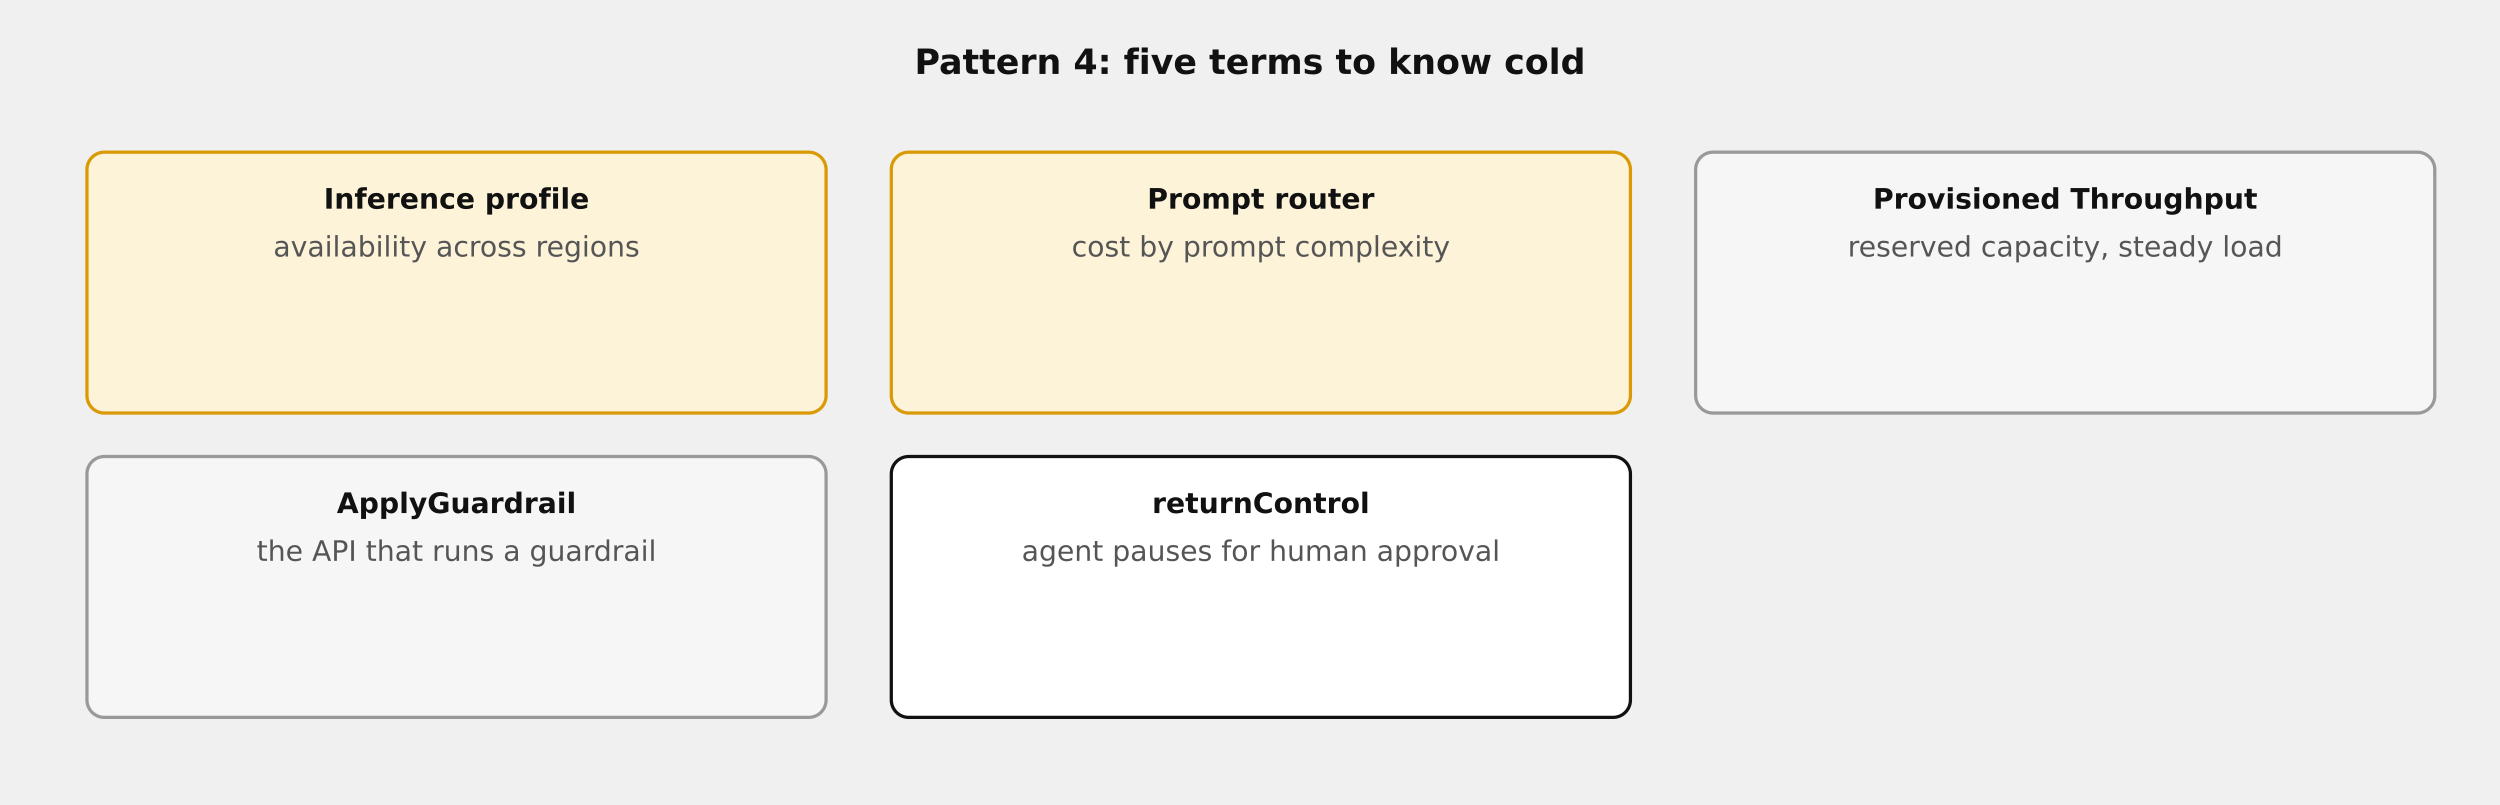
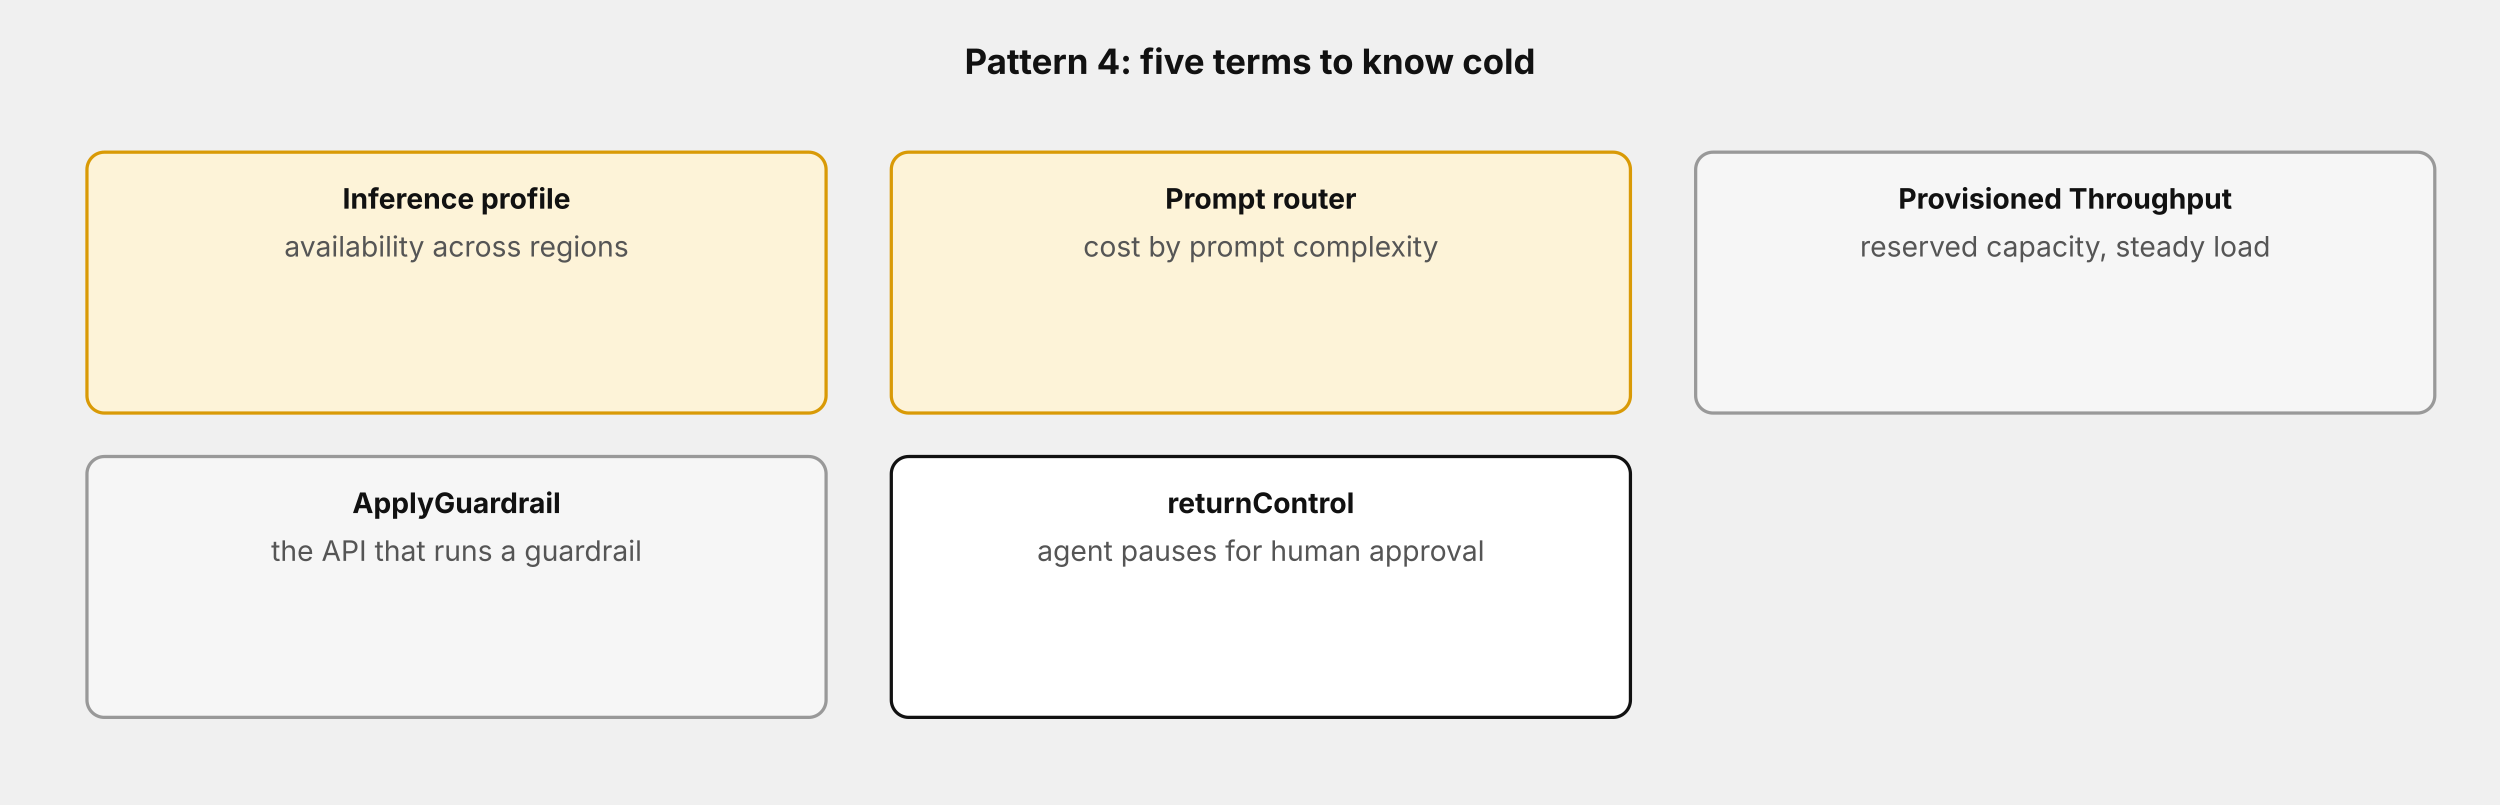
- <svg xmlns="http://www.w3.org/2000/svg" width="100%" viewBox="0 0 1150 370" role="img" style="background:#ffffff;font-family:DejaVu Sans,Verdana,sans-serif" aria-label="Five precise terms: inference profile, prompt router, Provisioned Throughput, ApplyGuardrail, returnControl">
+ <svg xmlns="http://www.w3.org/2000/svg" width="100%" viewBox="0 0 1150 370" role="img" style="background:#ffffff;font-family:'Anthropic Sans',Inter,'Source Sans 3','IBM Plex Sans',sans-serif" aria-label="Five precise terms: inference profile, prompt router, Provisioned Throughput, ApplyGuardrail, returnControl">
  <defs>
    <marker id="ah" viewBox="0 0 10 10" refX="8" refY="5" markerWidth="7" markerHeight="7" orient="auto-start-reverse">
      <path d="M0,0 L10,5 L0,10 z" fill="#666666" />
    </marker>
  </defs>
  <text x="575" y="34" text-anchor="middle" font-size="16" fill="#111111" font-weight="bold">Pattern 4: five terms to know cold</text>
  <rect x="40" y="70" width="340" height="120" rx="8" fill="#fdf3d8" stroke="#d99a06" stroke-width="1.5" />
  <text x="210" y="96" text-anchor="middle" font-size="13" fill="#111111" font-weight="bold">Inference profile</text>
  <text x="210" y="118" text-anchor="middle" font-size="13" fill="#555555">availability across regions</text>
  <rect x="410" y="70" width="340" height="120" rx="8" fill="#fdf3d8" stroke="#d99a06" stroke-width="1.5" />
  <text x="580" y="96" text-anchor="middle" font-size="13" fill="#111111" font-weight="bold">Prompt router</text>
  <text x="580" y="118" text-anchor="middle" font-size="13" fill="#555555">cost by prompt complexity</text>
  <rect x="780" y="70" width="340" height="120" rx="8" fill="#f6f6f6" stroke="#999999" stroke-width="1.5" />
  <text x="950" y="96" text-anchor="middle" font-size="13" fill="#111111" font-weight="bold">Provisioned Throughput</text>
  <text x="950" y="118" text-anchor="middle" font-size="13" fill="#555555">reserved capacity, steady load</text>
  <rect x="40" y="210" width="340" height="120" rx="8" fill="#f6f6f6" stroke="#999999" stroke-width="1.5" />
  <text x="210" y="236" text-anchor="middle" font-size="13" fill="#111111" font-weight="bold">ApplyGuardrail</text>
  <text x="210" y="258" text-anchor="middle" font-size="13" fill="#555555">the API that runs a guardrail</text>
  <rect x="410" y="210" width="340" height="120" rx="8" fill="#ffffff" stroke="#111111" stroke-width="1.5" />
  <text x="580" y="236" text-anchor="middle" font-size="13" fill="#111111" font-weight="bold">returnControl</text>
  <text x="580" y="258" text-anchor="middle" font-size="13" fill="#555555">agent pauses for human approval</text>
</svg>
